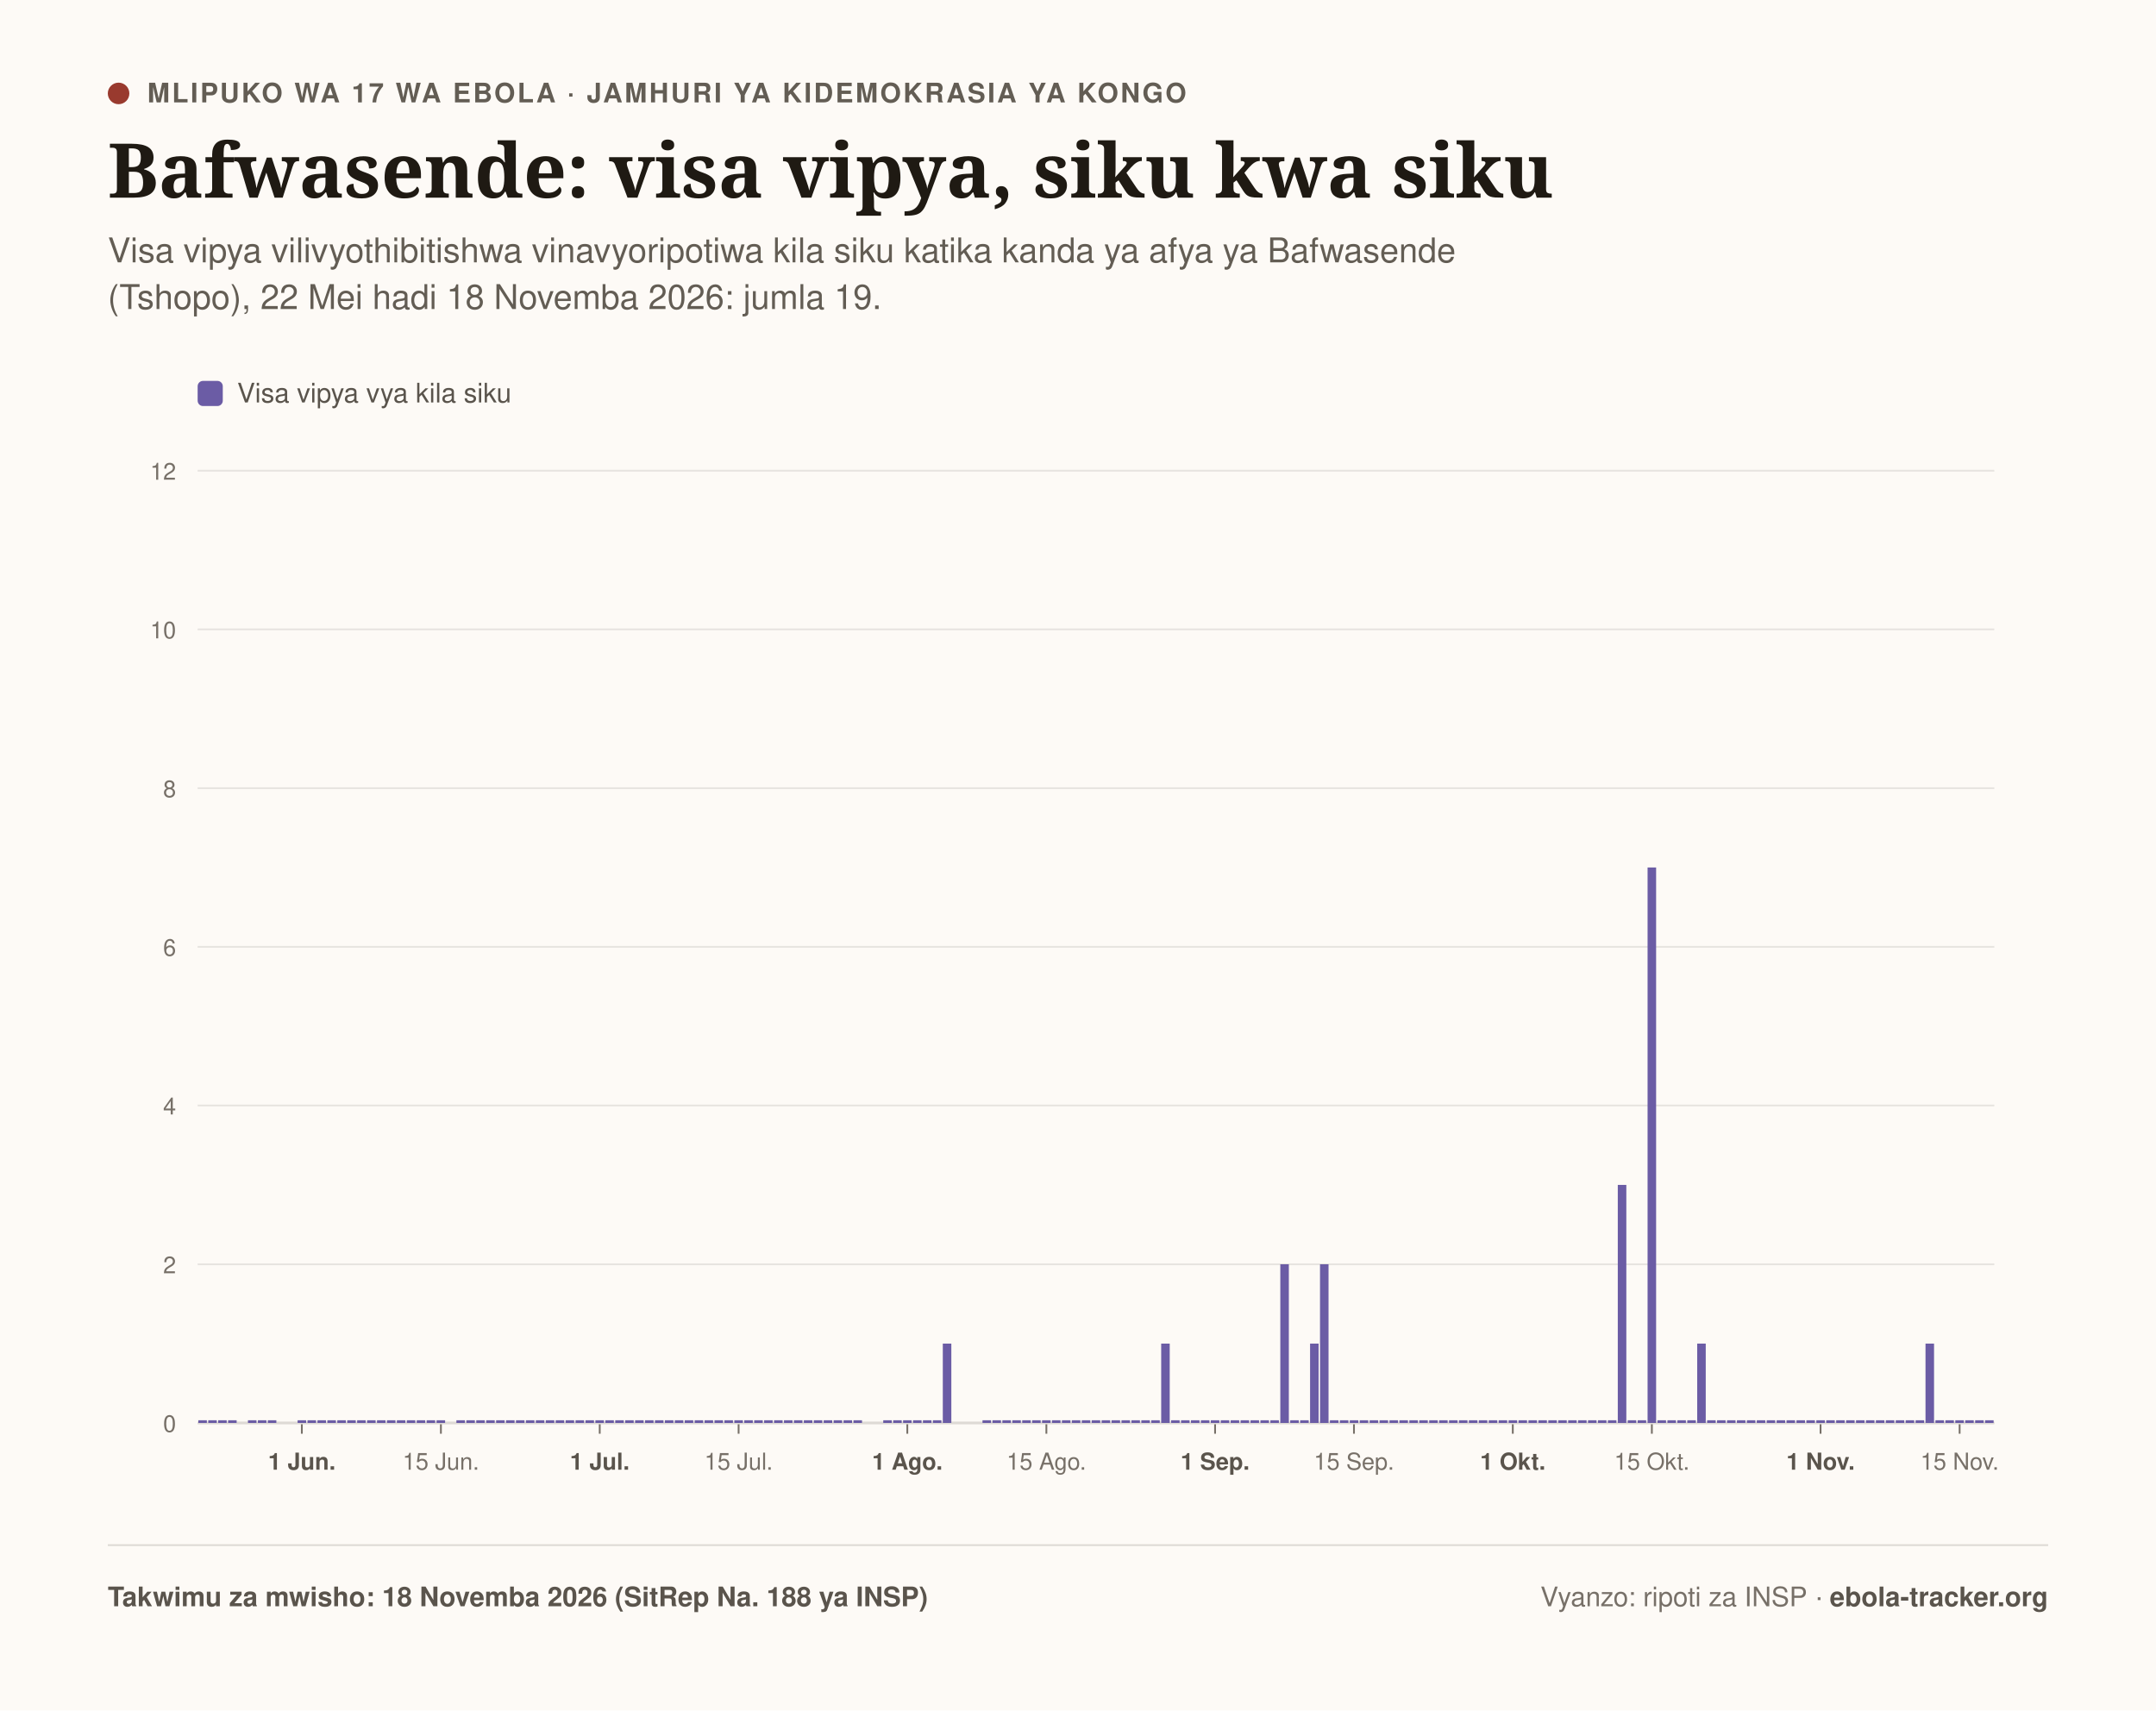
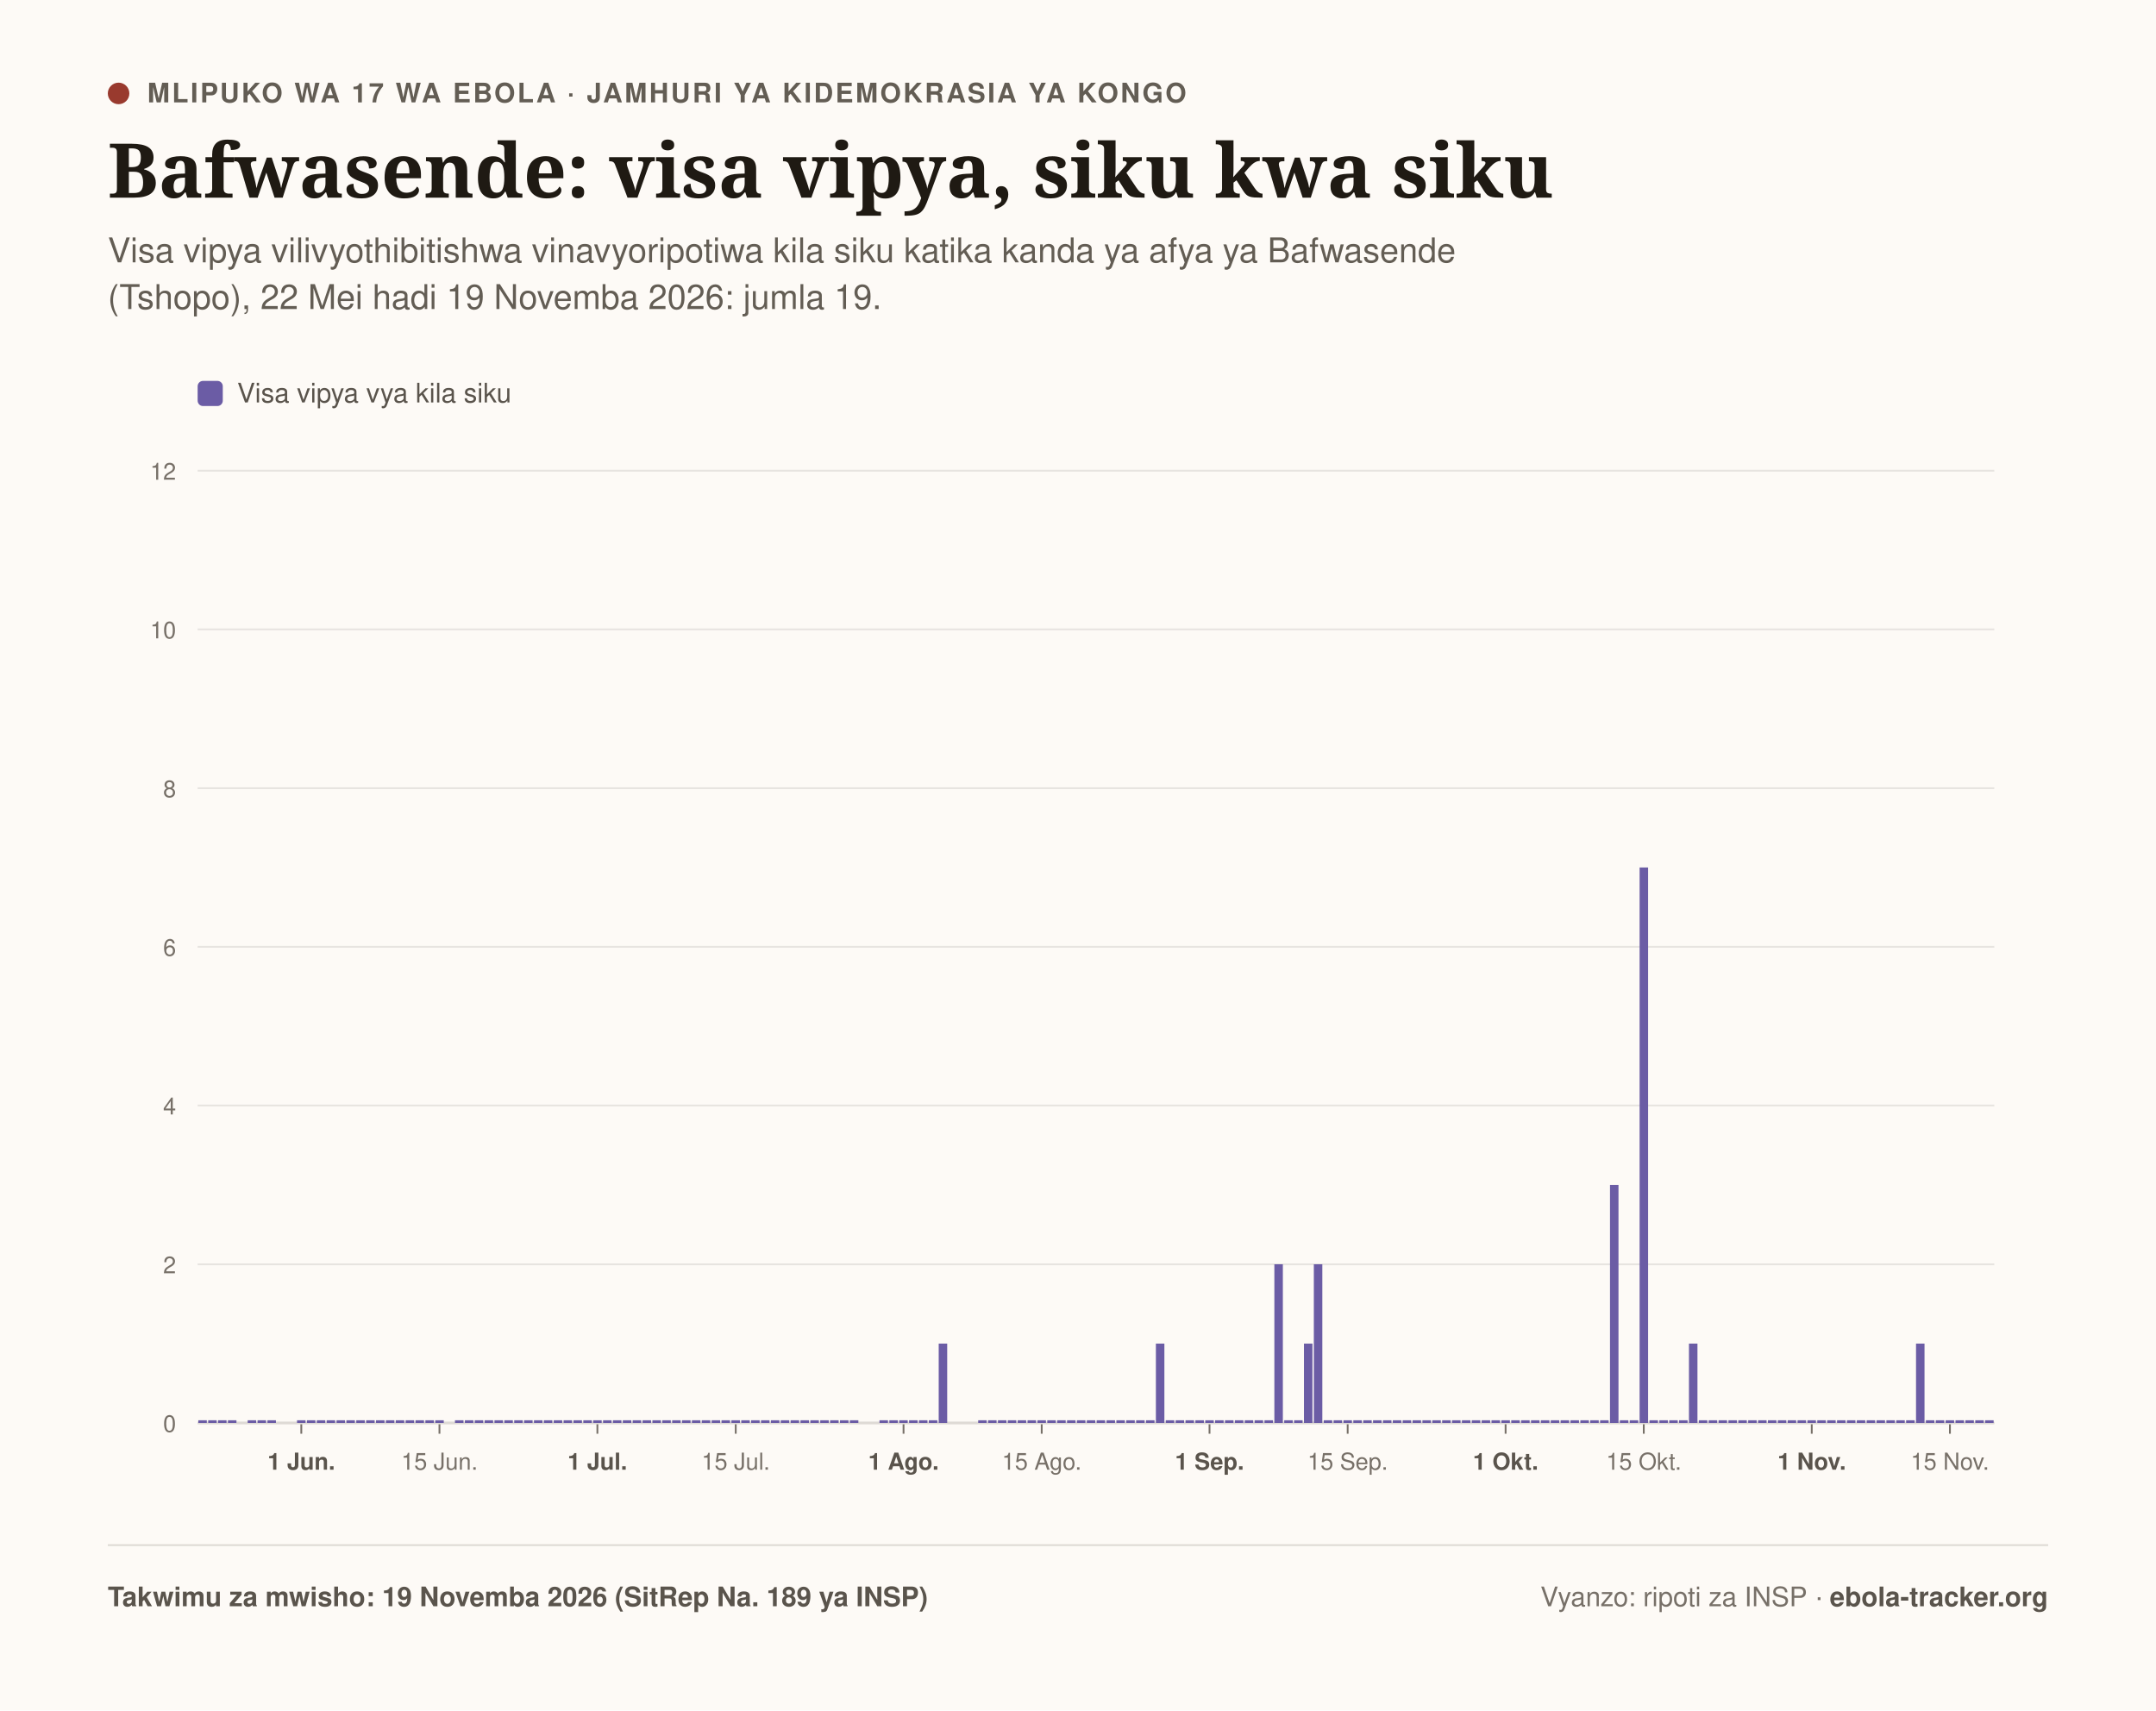
- <svg xmlns="http://www.w3.org/2000/svg" viewBox="0 0 1200 952" role="img" aria-label="Bafwasende: visa vipya, siku kwa siku. Visa vipya vilivyothibitishwa vinavyoripotiwa kila siku katika kanda ya afya ya Bafwasende (Tshopo), 22 Mei hadi 18 Novemba 2026: jumla 19.">
+ <svg xmlns="http://www.w3.org/2000/svg" viewBox="0 0 1200 952" role="img" aria-label="Bafwasende: visa vipya, siku kwa siku. Visa vipya vilivyothibitishwa vinavyoripotiwa kila siku katika kanda ya afya ya Bafwasende (Tshopo), 22 Mei hadi 19 Novemba 2026: jumla 19.">
  <rect width="1200" height="952" fill="#FDFAF6" />
  <circle cx="66" cy="52" r="6" fill="#993A2E" />
  <text x="82.0" y="57.0" font-family="'Public Sans',Helvetica,Arial,sans-serif" font-size="15" font-weight="700" fill="#635D54" text-anchor="start" letter-spacing=".08em">MLIPUKO WA 17 WA EBOLA · JAMHURI YA KIDEMOKRASIA YA KONGO</text>
  <text x="60.0" y="110.0" font-family="'Source Serif 4',Georgia,serif" font-size="42" font-weight="600" fill="#1F1A13" text-anchor="start">Bafwasende: visa vipya, siku kwa siku</text>
  <text x="60.0" y="146.0" font-family="'Public Sans',Helvetica,Arial,sans-serif" font-size="19" font-weight="400" fill="#635D54" text-anchor="start">Visa vipya vilivyothibitishwa vinavyoripotiwa kila siku katika kanda ya afya ya Bafwasende</text>
-   <text x="60.0" y="172.0" font-family="'Public Sans',Helvetica,Arial,sans-serif" font-size="19" font-weight="400" fill="#635D54" text-anchor="start">(Tshopo), 22 Mei hadi 18 Novemba 2026: jumla 19.</text>
+   <text x="60.0" y="172.0" font-family="'Public Sans',Helvetica,Arial,sans-serif" font-size="19" font-weight="400" fill="#635D54" text-anchor="start">(Tshopo), 22 Mei hadi 19 Novemba 2026: jumla 19.</text>
  <rect x="110" y="212" width="14" height="14" rx="3" fill="#6B5CA5" />
  <text x="132.0" y="224.0" font-family="'Public Sans',Helvetica,Arial,sans-serif" font-size="15" font-weight="400" fill="#5A544C" text-anchor="start">Visa vipya vya kila siku</text>
  <line x1="110" x2="1110" y1="792.0" y2="792.0" stroke="#E7E4E0" />
  <text x="98.0" y="797.0" font-family="'Public Sans',Helvetica,Arial,sans-serif" font-size="13" font-weight="400" fill="#777068" text-anchor="end">0</text>
  <line x1="110" x2="1110" y1="703.7" y2="703.7" stroke="#E7E4E0" />
  <text x="98.0" y="708.7" font-family="'Public Sans',Helvetica,Arial,sans-serif" font-size="13" font-weight="400" fill="#777068" text-anchor="end">2</text>
  <line x1="110" x2="1110" y1="615.3" y2="615.3" stroke="#E7E4E0" />
  <text x="98.0" y="620.3" font-family="'Public Sans',Helvetica,Arial,sans-serif" font-size="13" font-weight="400" fill="#777068" text-anchor="end">4</text>
  <line x1="110" x2="1110" y1="527.0" y2="527.0" stroke="#E7E4E0" />
  <text x="98.0" y="532.0" font-family="'Public Sans',Helvetica,Arial,sans-serif" font-size="13" font-weight="400" fill="#777068" text-anchor="end">6</text>
  <line x1="110" x2="1110" y1="438.7" y2="438.7" stroke="#E7E4E0" />
  <text x="98.0" y="443.7" font-family="'Public Sans',Helvetica,Arial,sans-serif" font-size="13" font-weight="400" fill="#777068" text-anchor="end">8</text>
  <line x1="110" x2="1110" y1="350.3" y2="350.3" stroke="#E7E4E0" />
  <text x="98.0" y="355.3" font-family="'Public Sans',Helvetica,Arial,sans-serif" font-size="13" font-weight="400" fill="#777068" text-anchor="end">10</text>
  <line x1="110" x2="1110" y1="262.0" y2="262.0" stroke="#E7E4E0" />
  <text x="98.0" y="267.0" font-family="'Public Sans',Helvetica,Arial,sans-serif" font-size="13" font-weight="400" fill="#777068" text-anchor="end">12</text>
-   <line x1="168.0" x2="168.0" y1="792" y2="798" stroke="#777068" />
-   <text x="168.0" y="818.0" font-family="'Public Sans',Helvetica,Arial,sans-serif" font-size="13" font-weight="600" fill="#5A544C" text-anchor="middle">1 Jun.</text>
-   <line x1="245.4" x2="245.4" y1="792" y2="798" stroke="#777068" />
-   <text x="245.4" y="818.0" font-family="'Public Sans',Helvetica,Arial,sans-serif" font-size="13" font-weight="400" fill="#777068" text-anchor="middle">15 Jun.</text>
-   <line x1="333.8" x2="333.8" y1="792" y2="798" stroke="#777068" />
-   <text x="333.8" y="818.0" font-family="'Public Sans',Helvetica,Arial,sans-serif" font-size="13" font-weight="600" fill="#5A544C" text-anchor="middle">1 Jul.</text>
-   <line x1="411.1" x2="411.1" y1="792" y2="798" stroke="#777068" />
-   <text x="411.1" y="818.0" font-family="'Public Sans',Helvetica,Arial,sans-serif" font-size="13" font-weight="400" fill="#777068" text-anchor="middle">15 Jul.</text>
-   <line x1="505.0" x2="505.0" y1="792" y2="798" stroke="#777068" />
-   <text x="505.0" y="818.0" font-family="'Public Sans',Helvetica,Arial,sans-serif" font-size="13" font-weight="600" fill="#5A544C" text-anchor="middle">1 Ago.</text>
-   <line x1="582.4" x2="582.4" y1="792" y2="798" stroke="#777068" />
-   <text x="582.4" y="818.0" font-family="'Public Sans',Helvetica,Arial,sans-serif" font-size="13" font-weight="400" fill="#777068" text-anchor="middle">15 Ago.</text>
-   <line x1="676.3" x2="676.3" y1="792" y2="798" stroke="#777068" />
-   <text x="676.3" y="818.0" font-family="'Public Sans',Helvetica,Arial,sans-serif" font-size="13" font-weight="600" fill="#5A544C" text-anchor="middle">1 Sep.</text>
-   <line x1="753.6" x2="753.6" y1="792" y2="798" stroke="#777068" />
-   <text x="753.6" y="818.0" font-family="'Public Sans',Helvetica,Arial,sans-serif" font-size="13" font-weight="400" fill="#777068" text-anchor="middle">15 Sep.</text>
-   <line x1="842.0" x2="842.0" y1="792" y2="798" stroke="#777068" />
-   <text x="842.0" y="818.0" font-family="'Public Sans',Helvetica,Arial,sans-serif" font-size="13" font-weight="600" fill="#5A544C" text-anchor="middle">1 Okt.</text>
-   <line x1="919.4" x2="919.4" y1="792" y2="798" stroke="#777068" />
-   <text x="919.4" y="818.0" font-family="'Public Sans',Helvetica,Arial,sans-serif" font-size="13" font-weight="400" fill="#777068" text-anchor="middle">15 Okt.</text>
-   <line x1="1013.3" x2="1013.3" y1="792" y2="798" stroke="#777068" />
-   <text x="1013.3" y="818.0" font-family="'Public Sans',Helvetica,Arial,sans-serif" font-size="13" font-weight="600" fill="#5A544C" text-anchor="middle">1 Nov.</text>
-   <line x1="1090.7" x2="1090.7" y1="792" y2="798" stroke="#777068" />
-   <text x="1090.7" y="818.0" font-family="'Public Sans',Helvetica,Arial,sans-serif" font-size="13" font-weight="400" fill="#777068" text-anchor="middle">15 Nov.</text>
+   <line x1="167.7" x2="167.7" y1="792" y2="798" stroke="#777068" />
+   <text x="167.7" y="818.0" font-family="'Public Sans',Helvetica,Arial,sans-serif" font-size="13" font-weight="600" fill="#5A544C" text-anchor="middle">1 Jun.</text>
+   <line x1="244.6" x2="244.6" y1="792" y2="798" stroke="#777068" />
+   <text x="244.6" y="818.0" font-family="'Public Sans',Helvetica,Arial,sans-serif" font-size="13" font-weight="400" fill="#777068" text-anchor="middle">15 Jun.</text>
+   <line x1="332.5" x2="332.5" y1="792" y2="798" stroke="#777068" />
+   <text x="332.5" y="818.0" font-family="'Public Sans',Helvetica,Arial,sans-serif" font-size="13" font-weight="600" fill="#5A544C" text-anchor="middle">1 Jul.</text>
+   <line x1="409.5" x2="409.5" y1="792" y2="798" stroke="#777068" />
+   <text x="409.5" y="818.0" font-family="'Public Sans',Helvetica,Arial,sans-serif" font-size="13" font-weight="400" fill="#777068" text-anchor="middle">15 Jul.</text>
+   <line x1="502.9" x2="502.9" y1="792" y2="798" stroke="#777068" />
+   <text x="502.9" y="818.0" font-family="'Public Sans',Helvetica,Arial,sans-serif" font-size="13" font-weight="600" fill="#5A544C" text-anchor="middle">1 Ago.</text>
+   <line x1="579.8" x2="579.8" y1="792" y2="798" stroke="#777068" />
+   <text x="579.8" y="818.0" font-family="'Public Sans',Helvetica,Arial,sans-serif" font-size="13" font-weight="400" fill="#777068" text-anchor="middle">15 Ago.</text>
+   <line x1="673.2" x2="673.2" y1="792" y2="798" stroke="#777068" />
+   <text x="673.2" y="818.0" font-family="'Public Sans',Helvetica,Arial,sans-serif" font-size="13" font-weight="600" fill="#5A544C" text-anchor="middle">1 Sep.</text>
+   <line x1="750.1" x2="750.1" y1="792" y2="798" stroke="#777068" />
+   <text x="750.1" y="818.0" font-family="'Public Sans',Helvetica,Arial,sans-serif" font-size="13" font-weight="400" fill="#777068" text-anchor="middle">15 Sep.</text>
+   <line x1="838.0" x2="838.0" y1="792" y2="798" stroke="#777068" />
+   <text x="838.0" y="818.0" font-family="'Public Sans',Helvetica,Arial,sans-serif" font-size="13" font-weight="600" fill="#5A544C" text-anchor="middle">1 Okt.</text>
+   <line x1="914.9" x2="914.9" y1="792" y2="798" stroke="#777068" />
+   <text x="914.9" y="818.0" font-family="'Public Sans',Helvetica,Arial,sans-serif" font-size="13" font-weight="400" fill="#777068" text-anchor="middle">15 Okt.</text>
+   <line x1="1008.4" x2="1008.4" y1="792" y2="798" stroke="#777068" />
+   <text x="1008.4" y="818.0" font-family="'Public Sans',Helvetica,Arial,sans-serif" font-size="13" font-weight="600" fill="#5A544C" text-anchor="middle">1 Nov.</text>
+   <line x1="1085.3" x2="1085.3" y1="792" y2="798" stroke="#777068" />
+   <text x="1085.3" y="818.0" font-family="'Public Sans',Helvetica,Arial,sans-serif" font-size="13" font-weight="400" fill="#777068" text-anchor="middle">15 Nov.</text>
  <line x1="110" x2="1110" y1="792" y2="792" stroke="#DEDAD5" stroke-width="1.5" />
-   <rect x="110.39" y="790.50" width="4.75" height="1.50" fill="#6B5CA5" />
-   <rect x="115.91" y="790.50" width="4.75" height="1.50" fill="#6B5CA5" />
-   <rect x="121.44" y="790.50" width="4.75" height="1.50" fill="#6B5CA5" />
-   <rect x="126.96" y="790.50" width="4.75" height="1.50" fill="#6B5CA5" />
-   <rect x="138.01" y="790.50" width="4.75" height="1.50" fill="#6B5CA5" />
-   <rect x="143.54" y="790.50" width="4.75" height="1.50" fill="#6B5CA5" />
-   <rect x="149.06" y="790.50" width="4.75" height="1.50" fill="#6B5CA5" />
-   <rect x="165.64" y="790.50" width="4.75" height="1.50" fill="#6B5CA5" />
-   <rect x="171.16" y="790.50" width="4.75" height="1.50" fill="#6B5CA5" />
-   <rect x="176.69" y="790.50" width="4.75" height="1.50" fill="#6B5CA5" />
-   <rect x="182.21" y="790.50" width="4.75" height="1.50" fill="#6B5CA5" />
-   <rect x="187.73" y="790.50" width="4.75" height="1.50" fill="#6B5CA5" />
-   <rect x="193.26" y="790.50" width="4.75" height="1.50" fill="#6B5CA5" />
-   <rect x="198.78" y="790.50" width="4.75" height="1.50" fill="#6B5CA5" />
-   <rect x="204.31" y="790.50" width="4.75" height="1.50" fill="#6B5CA5" />
-   <rect x="209.83" y="790.50" width="4.75" height="1.50" fill="#6B5CA5" />
-   <rect x="215.36" y="790.50" width="4.75" height="1.50" fill="#6B5CA5" />
-   <rect x="220.88" y="790.50" width="4.75" height="1.50" fill="#6B5CA5" />
-   <rect x="226.41" y="790.50" width="4.75" height="1.50" fill="#6B5CA5" />
-   <rect x="231.93" y="790.50" width="4.75" height="1.50" fill="#6B5CA5" />
-   <rect x="237.46" y="790.50" width="4.75" height="1.50" fill="#6B5CA5" />
-   <rect x="242.98" y="790.50" width="4.75" height="1.50" fill="#6B5CA5" />
-   <rect x="254.03" y="790.50" width="4.75" height="1.50" fill="#6B5CA5" />
-   <rect x="259.56" y="790.50" width="4.75" height="1.50" fill="#6B5CA5" />
-   <rect x="265.08" y="790.50" width="4.75" height="1.50" fill="#6B5CA5" />
-   <rect x="270.61" y="790.50" width="4.75" height="1.50" fill="#6B5CA5" />
-   <rect x="276.13" y="790.50" width="4.75" height="1.50" fill="#6B5CA5" />
-   <rect x="281.66" y="790.50" width="4.75" height="1.50" fill="#6B5CA5" />
-   <rect x="287.18" y="790.50" width="4.75" height="1.50" fill="#6B5CA5" />
-   <rect x="292.71" y="790.50" width="4.75" height="1.50" fill="#6B5CA5" />
-   <rect x="298.23" y="790.50" width="4.75" height="1.50" fill="#6B5CA5" />
-   <rect x="303.76" y="790.50" width="4.75" height="1.50" fill="#6B5CA5" />
-   <rect x="309.28" y="790.50" width="4.75" height="1.50" fill="#6B5CA5" />
-   <rect x="314.81" y="790.50" width="4.75" height="1.50" fill="#6B5CA5" />
-   <rect x="320.33" y="790.50" width="4.75" height="1.50" fill="#6B5CA5" />
-   <rect x="325.86" y="790.50" width="4.75" height="1.50" fill="#6B5CA5" />
-   <rect x="331.38" y="790.50" width="4.75" height="1.50" fill="#6B5CA5" />
-   <rect x="336.91" y="790.50" width="4.75" height="1.50" fill="#6B5CA5" />
-   <rect x="342.43" y="790.50" width="4.75" height="1.50" fill="#6B5CA5" />
-   <rect x="347.96" y="790.50" width="4.75" height="1.50" fill="#6B5CA5" />
-   <rect x="353.48" y="790.50" width="4.75" height="1.50" fill="#6B5CA5" />
-   <rect x="359.01" y="790.50" width="4.75" height="1.50" fill="#6B5CA5" />
-   <rect x="364.53" y="790.50" width="4.75" height="1.50" fill="#6B5CA5" />
-   <rect x="370.06" y="790.50" width="4.75" height="1.50" fill="#6B5CA5" />
-   <rect x="375.58" y="790.50" width="4.75" height="1.50" fill="#6B5CA5" />
-   <rect x="381.10" y="790.50" width="4.75" height="1.50" fill="#6B5CA5" />
-   <rect x="386.63" y="790.50" width="4.75" height="1.50" fill="#6B5CA5" />
-   <rect x="392.15" y="790.50" width="4.75" height="1.50" fill="#6B5CA5" />
-   <rect x="397.68" y="790.50" width="4.75" height="1.50" fill="#6B5CA5" />
-   <rect x="403.20" y="790.50" width="4.75" height="1.50" fill="#6B5CA5" />
-   <rect x="408.73" y="790.50" width="4.75" height="1.50" fill="#6B5CA5" />
-   <rect x="414.25" y="790.50" width="4.75" height="1.50" fill="#6B5CA5" />
-   <rect x="419.78" y="790.50" width="4.75" height="1.50" fill="#6B5CA5" />
-   <rect x="425.30" y="790.50" width="4.75" height="1.50" fill="#6B5CA5" />
-   <rect x="430.83" y="790.50" width="4.75" height="1.50" fill="#6B5CA5" />
-   <rect x="436.35" y="790.50" width="4.75" height="1.50" fill="#6B5CA5" />
-   <rect x="441.88" y="790.50" width="4.75" height="1.50" fill="#6B5CA5" />
-   <rect x="447.40" y="790.50" width="4.75" height="1.50" fill="#6B5CA5" />
-   <rect x="452.93" y="790.50" width="4.75" height="1.50" fill="#6B5CA5" />
-   <rect x="458.45" y="790.50" width="4.75" height="1.50" fill="#6B5CA5" />
-   <rect x="463.98" y="790.50" width="4.75" height="1.50" fill="#6B5CA5" />
-   <rect x="469.50" y="790.50" width="4.75" height="1.50" fill="#6B5CA5" />
-   <rect x="475.03" y="790.50" width="4.75" height="1.50" fill="#6B5CA5" />
-   <rect x="491.60" y="790.50" width="4.75" height="1.50" fill="#6B5CA5" />
-   <rect x="497.13" y="790.50" width="4.75" height="1.50" fill="#6B5CA5" />
-   <rect x="502.65" y="790.50" width="4.75" height="1.50" fill="#6B5CA5" />
-   <rect x="508.18" y="790.50" width="4.75" height="1.50" fill="#6B5CA5" />
-   <rect x="513.70" y="790.50" width="4.75" height="1.50" fill="#6B5CA5" />
-   <rect x="519.23" y="790.50" width="4.75" height="1.50" fill="#6B5CA5" />
-   <rect x="524.75" y="747.83" width="4.75" height="44.17" fill="#6B5CA5" />
-   <rect x="546.85" y="790.50" width="4.75" height="1.50" fill="#6B5CA5" />
-   <rect x="552.38" y="790.50" width="4.75" height="1.50" fill="#6B5CA5" />
-   <rect x="557.90" y="790.50" width="4.75" height="1.50" fill="#6B5CA5" />
-   <rect x="563.43" y="790.50" width="4.75" height="1.50" fill="#6B5CA5" />
-   <rect x="568.95" y="790.50" width="4.75" height="1.50" fill="#6B5CA5" />
-   <rect x="574.48" y="790.50" width="4.75" height="1.50" fill="#6B5CA5" />
-   <rect x="580.00" y="790.50" width="4.75" height="1.50" fill="#6B5CA5" />
-   <rect x="585.52" y="790.50" width="4.75" height="1.50" fill="#6B5CA5" />
-   <rect x="591.05" y="790.50" width="4.75" height="1.50" fill="#6B5CA5" />
-   <rect x="596.57" y="790.50" width="4.75" height="1.50" fill="#6B5CA5" />
-   <rect x="602.10" y="790.50" width="4.75" height="1.50" fill="#6B5CA5" />
-   <rect x="607.62" y="790.50" width="4.75" height="1.50" fill="#6B5CA5" />
-   <rect x="613.15" y="790.50" width="4.75" height="1.50" fill="#6B5CA5" />
-   <rect x="618.67" y="790.50" width="4.75" height="1.50" fill="#6B5CA5" />
-   <rect x="624.20" y="790.50" width="4.75" height="1.50" fill="#6B5CA5" />
-   <rect x="629.72" y="790.50" width="4.75" height="1.50" fill="#6B5CA5" />
-   <rect x="635.25" y="790.50" width="4.75" height="1.50" fill="#6B5CA5" />
-   <rect x="640.77" y="790.50" width="4.75" height="1.50" fill="#6B5CA5" />
-   <rect x="646.30" y="747.83" width="4.75" height="44.17" fill="#6B5CA5" />
-   <rect x="651.82" y="790.50" width="4.75" height="1.50" fill="#6B5CA5" />
-   <rect x="657.35" y="790.50" width="4.75" height="1.50" fill="#6B5CA5" />
-   <rect x="662.87" y="790.50" width="4.75" height="1.50" fill="#6B5CA5" />
-   <rect x="668.40" y="790.50" width="4.75" height="1.50" fill="#6B5CA5" />
-   <rect x="673.92" y="790.50" width="4.75" height="1.50" fill="#6B5CA5" />
-   <rect x="679.45" y="790.50" width="4.75" height="1.50" fill="#6B5CA5" />
-   <rect x="684.97" y="790.50" width="4.75" height="1.50" fill="#6B5CA5" />
-   <rect x="690.50" y="790.50" width="4.75" height="1.50" fill="#6B5CA5" />
-   <rect x="696.02" y="790.50" width="4.75" height="1.50" fill="#6B5CA5" />
-   <rect x="701.55" y="790.50" width="4.75" height="1.50" fill="#6B5CA5" />
-   <rect x="707.07" y="790.50" width="4.75" height="1.50" fill="#6B5CA5" />
-   <rect x="712.60" y="703.67" width="4.75" height="88.33" fill="#6B5CA5" />
-   <rect x="718.12" y="790.50" width="4.75" height="1.50" fill="#6B5CA5" />
-   <rect x="723.65" y="790.50" width="4.75" height="1.50" fill="#6B5CA5" />
-   <rect x="729.17" y="747.83" width="4.75" height="44.17" fill="#6B5CA5" />
-   <rect x="734.70" y="703.67" width="4.75" height="88.33" fill="#6B5CA5" />
-   <rect x="740.22" y="790.50" width="4.75" height="1.50" fill="#6B5CA5" />
-   <rect x="745.75" y="790.50" width="4.75" height="1.50" fill="#6B5CA5" />
-   <rect x="751.27" y="790.50" width="4.75" height="1.50" fill="#6B5CA5" />
-   <rect x="756.80" y="790.50" width="4.75" height="1.50" fill="#6B5CA5" />
-   <rect x="762.32" y="790.50" width="4.75" height="1.50" fill="#6B5CA5" />
-   <rect x="767.85" y="790.50" width="4.75" height="1.50" fill="#6B5CA5" />
-   <rect x="773.37" y="790.50" width="4.75" height="1.50" fill="#6B5CA5" />
-   <rect x="778.90" y="790.50" width="4.75" height="1.50" fill="#6B5CA5" />
-   <rect x="784.42" y="790.50" width="4.75" height="1.50" fill="#6B5CA5" />
-   <rect x="789.94" y="790.50" width="4.75" height="1.50" fill="#6B5CA5" />
-   <rect x="795.47" y="790.50" width="4.75" height="1.50" fill="#6B5CA5" />
-   <rect x="800.99" y="790.50" width="4.75" height="1.50" fill="#6B5CA5" />
-   <rect x="806.52" y="790.50" width="4.75" height="1.50" fill="#6B5CA5" />
-   <rect x="812.04" y="790.50" width="4.75" height="1.50" fill="#6B5CA5" />
-   <rect x="817.57" y="790.50" width="4.75" height="1.50" fill="#6B5CA5" />
-   <rect x="823.09" y="790.50" width="4.75" height="1.50" fill="#6B5CA5" />
-   <rect x="828.62" y="790.50" width="4.75" height="1.50" fill="#6B5CA5" />
-   <rect x="834.14" y="790.50" width="4.75" height="1.50" fill="#6B5CA5" />
-   <rect x="839.67" y="790.50" width="4.75" height="1.50" fill="#6B5CA5" />
-   <rect x="845.19" y="790.50" width="4.75" height="1.50" fill="#6B5CA5" />
-   <rect x="850.72" y="790.50" width="4.75" height="1.50" fill="#6B5CA5" />
-   <rect x="856.24" y="790.50" width="4.75" height="1.50" fill="#6B5CA5" />
-   <rect x="861.77" y="790.50" width="4.75" height="1.50" fill="#6B5CA5" />
-   <rect x="867.29" y="790.50" width="4.75" height="1.50" fill="#6B5CA5" />
-   <rect x="872.82" y="790.50" width="4.75" height="1.50" fill="#6B5CA5" />
-   <rect x="878.34" y="790.50" width="4.75" height="1.50" fill="#6B5CA5" />
-   <rect x="883.87" y="790.50" width="4.75" height="1.50" fill="#6B5CA5" />
-   <rect x="889.39" y="790.50" width="4.75" height="1.50" fill="#6B5CA5" />
-   <rect x="894.92" y="790.50" width="4.75" height="1.50" fill="#6B5CA5" />
-   <rect x="900.44" y="659.50" width="4.75" height="132.50" fill="#6B5CA5" />
-   <rect x="905.97" y="790.50" width="4.75" height="1.50" fill="#6B5CA5" />
-   <rect x="911.49" y="790.50" width="4.75" height="1.50" fill="#6B5CA5" />
-   <rect x="917.02" y="482.83" width="4.75" height="309.17" fill="#6B5CA5" />
-   <rect x="922.54" y="790.50" width="4.75" height="1.50" fill="#6B5CA5" />
-   <rect x="928.07" y="790.50" width="4.75" height="1.50" fill="#6B5CA5" />
-   <rect x="933.59" y="790.50" width="4.75" height="1.50" fill="#6B5CA5" />
-   <rect x="939.12" y="790.50" width="4.75" height="1.50" fill="#6B5CA5" />
-   <rect x="944.64" y="747.83" width="4.75" height="44.17" fill="#6B5CA5" />
-   <rect x="950.17" y="790.50" width="4.75" height="1.50" fill="#6B5CA5" />
-   <rect x="955.69" y="790.50" width="4.75" height="1.50" fill="#6B5CA5" />
-   <rect x="961.22" y="790.50" width="4.75" height="1.50" fill="#6B5CA5" />
-   <rect x="966.74" y="790.50" width="4.75" height="1.50" fill="#6B5CA5" />
-   <rect x="972.27" y="790.50" width="4.75" height="1.50" fill="#6B5CA5" />
-   <rect x="977.79" y="790.50" width="4.75" height="1.50" fill="#6B5CA5" />
-   <rect x="983.31" y="790.50" width="4.75" height="1.50" fill="#6B5CA5" />
-   <rect x="988.84" y="790.50" width="4.75" height="1.50" fill="#6B5CA5" />
-   <rect x="994.36" y="790.50" width="4.75" height="1.50" fill="#6B5CA5" />
-   <rect x="999.89" y="790.50" width="4.75" height="1.50" fill="#6B5CA5" />
-   <rect x="1005.41" y="790.50" width="4.75" height="1.50" fill="#6B5CA5" />
-   <rect x="1010.94" y="790.50" width="4.75" height="1.50" fill="#6B5CA5" />
-   <rect x="1016.46" y="790.50" width="4.75" height="1.50" fill="#6B5CA5" />
-   <rect x="1021.99" y="790.50" width="4.75" height="1.50" fill="#6B5CA5" />
-   <rect x="1027.51" y="790.50" width="4.75" height="1.50" fill="#6B5CA5" />
-   <rect x="1033.04" y="790.50" width="4.75" height="1.50" fill="#6B5CA5" />
-   <rect x="1038.56" y="790.50" width="4.75" height="1.50" fill="#6B5CA5" />
-   <rect x="1044.09" y="790.50" width="4.75" height="1.50" fill="#6B5CA5" />
-   <rect x="1049.61" y="790.50" width="4.75" height="1.50" fill="#6B5CA5" />
-   <rect x="1055.14" y="790.50" width="4.75" height="1.50" fill="#6B5CA5" />
-   <rect x="1060.66" y="790.50" width="4.75" height="1.50" fill="#6B5CA5" />
-   <rect x="1066.19" y="790.50" width="4.75" height="1.50" fill="#6B5CA5" />
-   <rect x="1071.71" y="747.83" width="4.75" height="44.17" fill="#6B5CA5" />
-   <rect x="1077.24" y="790.50" width="4.75" height="1.50" fill="#6B5CA5" />
-   <rect x="1082.76" y="790.50" width="4.75" height="1.50" fill="#6B5CA5" />
-   <rect x="1088.29" y="790.50" width="4.75" height="1.50" fill="#6B5CA5" />
-   <rect x="1093.81" y="790.50" width="4.75" height="1.50" fill="#6B5CA5" />
-   <rect x="1099.34" y="790.50" width="4.75" height="1.50" fill="#6B5CA5" />
-   <rect x="1104.86" y="790.50" width="4.75" height="1.50" fill="#6B5CA5" />
+   <rect x="110.38" y="790.50" width="4.73" height="1.50" fill="#6B5CA5" />
+   <rect x="115.88" y="790.50" width="4.73" height="1.50" fill="#6B5CA5" />
+   <rect x="121.37" y="790.50" width="4.73" height="1.50" fill="#6B5CA5" />
+   <rect x="126.87" y="790.50" width="4.73" height="1.50" fill="#6B5CA5" />
+   <rect x="137.86" y="790.50" width="4.73" height="1.50" fill="#6B5CA5" />
+   <rect x="143.35" y="790.50" width="4.73" height="1.50" fill="#6B5CA5" />
+   <rect x="148.85" y="790.50" width="4.73" height="1.50" fill="#6B5CA5" />
+   <rect x="165.33" y="790.50" width="4.73" height="1.50" fill="#6B5CA5" />
+   <rect x="170.82" y="790.50" width="4.73" height="1.50" fill="#6B5CA5" />
+   <rect x="176.32" y="790.50" width="4.73" height="1.50" fill="#6B5CA5" />
+   <rect x="181.81" y="790.50" width="4.73" height="1.50" fill="#6B5CA5" />
+   <rect x="187.31" y="790.50" width="4.73" height="1.50" fill="#6B5CA5" />
+   <rect x="192.80" y="790.50" width="4.73" height="1.50" fill="#6B5CA5" />
+   <rect x="198.30" y="790.50" width="4.73" height="1.50" fill="#6B5CA5" />
+   <rect x="203.79" y="790.50" width="4.73" height="1.50" fill="#6B5CA5" />
+   <rect x="209.29" y="790.50" width="4.73" height="1.50" fill="#6B5CA5" />
+   <rect x="214.78" y="790.50" width="4.73" height="1.50" fill="#6B5CA5" />
+   <rect x="220.27" y="790.50" width="4.73" height="1.50" fill="#6B5CA5" />
+   <rect x="225.77" y="790.50" width="4.73" height="1.50" fill="#6B5CA5" />
+   <rect x="231.26" y="790.50" width="4.73" height="1.50" fill="#6B5CA5" />
+   <rect x="236.76" y="790.50" width="4.73" height="1.50" fill="#6B5CA5" />
+   <rect x="242.25" y="790.50" width="4.73" height="1.50" fill="#6B5CA5" />
+   <rect x="253.24" y="790.50" width="4.73" height="1.50" fill="#6B5CA5" />
+   <rect x="258.74" y="790.50" width="4.73" height="1.50" fill="#6B5CA5" />
+   <rect x="264.23" y="790.50" width="4.73" height="1.50" fill="#6B5CA5" />
+   <rect x="269.73" y="790.50" width="4.73" height="1.50" fill="#6B5CA5" />
+   <rect x="275.22" y="790.50" width="4.73" height="1.50" fill="#6B5CA5" />
+   <rect x="280.71" y="790.50" width="4.73" height="1.50" fill="#6B5CA5" />
+   <rect x="286.21" y="790.50" width="4.73" height="1.50" fill="#6B5CA5" />
+   <rect x="291.70" y="790.50" width="4.73" height="1.50" fill="#6B5CA5" />
+   <rect x="297.20" y="790.50" width="4.73" height="1.50" fill="#6B5CA5" />
+   <rect x="302.69" y="790.50" width="4.73" height="1.50" fill="#6B5CA5" />
+   <rect x="308.19" y="790.50" width="4.73" height="1.50" fill="#6B5CA5" />
+   <rect x="313.68" y="790.50" width="4.73" height="1.50" fill="#6B5CA5" />
+   <rect x="319.18" y="790.50" width="4.73" height="1.50" fill="#6B5CA5" />
+   <rect x="324.67" y="790.50" width="4.73" height="1.50" fill="#6B5CA5" />
+   <rect x="330.16" y="790.50" width="4.73" height="1.50" fill="#6B5CA5" />
+   <rect x="335.66" y="790.50" width="4.73" height="1.50" fill="#6B5CA5" />
+   <rect x="341.15" y="790.50" width="4.73" height="1.50" fill="#6B5CA5" />
+   <rect x="346.65" y="790.50" width="4.73" height="1.50" fill="#6B5CA5" />
+   <rect x="352.14" y="790.50" width="4.73" height="1.50" fill="#6B5CA5" />
+   <rect x="357.64" y="790.50" width="4.73" height="1.50" fill="#6B5CA5" />
+   <rect x="363.13" y="790.50" width="4.73" height="1.50" fill="#6B5CA5" />
+   <rect x="368.63" y="790.50" width="4.73" height="1.50" fill="#6B5CA5" />
+   <rect x="374.12" y="790.50" width="4.73" height="1.50" fill="#6B5CA5" />
+   <rect x="379.62" y="790.50" width="4.73" height="1.50" fill="#6B5CA5" />
+   <rect x="385.11" y="790.50" width="4.73" height="1.50" fill="#6B5CA5" />
+   <rect x="390.60" y="790.50" width="4.73" height="1.50" fill="#6B5CA5" />
+   <rect x="396.10" y="790.50" width="4.73" height="1.50" fill="#6B5CA5" />
+   <rect x="401.59" y="790.50" width="4.73" height="1.50" fill="#6B5CA5" />
+   <rect x="407.09" y="790.50" width="4.73" height="1.50" fill="#6B5CA5" />
+   <rect x="412.58" y="790.50" width="4.73" height="1.50" fill="#6B5CA5" />
+   <rect x="418.08" y="790.50" width="4.73" height="1.50" fill="#6B5CA5" />
+   <rect x="423.57" y="790.50" width="4.73" height="1.50" fill="#6B5CA5" />
+   <rect x="429.07" y="790.50" width="4.73" height="1.50" fill="#6B5CA5" />
+   <rect x="434.56" y="790.50" width="4.73" height="1.50" fill="#6B5CA5" />
+   <rect x="440.05" y="790.50" width="4.73" height="1.50" fill="#6B5CA5" />
+   <rect x="445.55" y="790.50" width="4.73" height="1.50" fill="#6B5CA5" />
+   <rect x="451.04" y="790.50" width="4.73" height="1.50" fill="#6B5CA5" />
+   <rect x="456.54" y="790.50" width="4.73" height="1.50" fill="#6B5CA5" />
+   <rect x="462.03" y="790.50" width="4.73" height="1.50" fill="#6B5CA5" />
+   <rect x="467.53" y="790.50" width="4.73" height="1.50" fill="#6B5CA5" />
+   <rect x="473.02" y="790.50" width="4.73" height="1.50" fill="#6B5CA5" />
+   <rect x="489.51" y="790.50" width="4.73" height="1.50" fill="#6B5CA5" />
+   <rect x="495.00" y="790.50" width="4.73" height="1.50" fill="#6B5CA5" />
+   <rect x="500.49" y="790.50" width="4.73" height="1.50" fill="#6B5CA5" />
+   <rect x="505.99" y="790.50" width="4.73" height="1.50" fill="#6B5CA5" />
+   <rect x="511.48" y="790.50" width="4.73" height="1.50" fill="#6B5CA5" />
+   <rect x="516.98" y="790.50" width="4.73" height="1.50" fill="#6B5CA5" />
+   <rect x="522.47" y="747.83" width="4.73" height="44.17" fill="#6B5CA5" />
+   <rect x="544.45" y="790.50" width="4.73" height="1.50" fill="#6B5CA5" />
+   <rect x="549.95" y="790.50" width="4.73" height="1.50" fill="#6B5CA5" />
+   <rect x="555.44" y="790.50" width="4.73" height="1.50" fill="#6B5CA5" />
+   <rect x="560.93" y="790.50" width="4.73" height="1.50" fill="#6B5CA5" />
+   <rect x="566.43" y="790.50" width="4.73" height="1.50" fill="#6B5CA5" />
+   <rect x="571.92" y="790.50" width="4.73" height="1.50" fill="#6B5CA5" />
+   <rect x="577.42" y="790.50" width="4.73" height="1.50" fill="#6B5CA5" />
+   <rect x="582.91" y="790.50" width="4.73" height="1.50" fill="#6B5CA5" />
+   <rect x="588.41" y="790.50" width="4.73" height="1.50" fill="#6B5CA5" />
+   <rect x="593.90" y="790.50" width="4.73" height="1.50" fill="#6B5CA5" />
+   <rect x="599.40" y="790.50" width="4.73" height="1.50" fill="#6B5CA5" />
+   <rect x="604.89" y="790.50" width="4.73" height="1.50" fill="#6B5CA5" />
+   <rect x="610.38" y="790.50" width="4.73" height="1.50" fill="#6B5CA5" />
+   <rect x="615.88" y="790.50" width="4.73" height="1.50" fill="#6B5CA5" />
+   <rect x="621.37" y="790.50" width="4.73" height="1.50" fill="#6B5CA5" />
+   <rect x="626.87" y="790.50" width="4.73" height="1.50" fill="#6B5CA5" />
+   <rect x="632.36" y="790.50" width="4.73" height="1.50" fill="#6B5CA5" />
+   <rect x="637.86" y="790.50" width="4.73" height="1.50" fill="#6B5CA5" />
+   <rect x="643.35" y="747.83" width="4.73" height="44.17" fill="#6B5CA5" />
+   <rect x="648.85" y="790.50" width="4.73" height="1.50" fill="#6B5CA5" />
+   <rect x="654.34" y="790.50" width="4.73" height="1.50" fill="#6B5CA5" />
+   <rect x="659.84" y="790.50" width="4.73" height="1.50" fill="#6B5CA5" />
+   <rect x="665.33" y="790.50" width="4.73" height="1.50" fill="#6B5CA5" />
+   <rect x="670.82" y="790.50" width="4.73" height="1.50" fill="#6B5CA5" />
+   <rect x="676.32" y="790.50" width="4.73" height="1.50" fill="#6B5CA5" />
+   <rect x="681.81" y="790.50" width="4.73" height="1.50" fill="#6B5CA5" />
+   <rect x="687.31" y="790.50" width="4.73" height="1.50" fill="#6B5CA5" />
+   <rect x="692.80" y="790.50" width="4.73" height="1.50" fill="#6B5CA5" />
+   <rect x="698.30" y="790.50" width="4.73" height="1.50" fill="#6B5CA5" />
+   <rect x="703.79" y="790.50" width="4.73" height="1.50" fill="#6B5CA5" />
+   <rect x="709.29" y="703.67" width="4.73" height="88.33" fill="#6B5CA5" />
+   <rect x="714.78" y="790.50" width="4.73" height="1.50" fill="#6B5CA5" />
+   <rect x="720.27" y="790.50" width="4.73" height="1.50" fill="#6B5CA5" />
+   <rect x="725.77" y="747.83" width="4.73" height="44.17" fill="#6B5CA5" />
+   <rect x="731.26" y="703.67" width="4.73" height="88.33" fill="#6B5CA5" />
+   <rect x="736.76" y="790.50" width="4.73" height="1.50" fill="#6B5CA5" />
+   <rect x="742.25" y="790.50" width="4.73" height="1.50" fill="#6B5CA5" />
+   <rect x="747.75" y="790.50" width="4.73" height="1.50" fill="#6B5CA5" />
+   <rect x="753.24" y="790.50" width="4.73" height="1.50" fill="#6B5CA5" />
+   <rect x="758.74" y="790.50" width="4.73" height="1.50" fill="#6B5CA5" />
+   <rect x="764.23" y="790.50" width="4.73" height="1.50" fill="#6B5CA5" />
+   <rect x="769.73" y="790.50" width="4.73" height="1.50" fill="#6B5CA5" />
+   <rect x="775.22" y="790.50" width="4.73" height="1.50" fill="#6B5CA5" />
+   <rect x="780.71" y="790.50" width="4.73" height="1.50" fill="#6B5CA5" />
+   <rect x="786.21" y="790.50" width="4.73" height="1.50" fill="#6B5CA5" />
+   <rect x="791.70" y="790.50" width="4.73" height="1.50" fill="#6B5CA5" />
+   <rect x="797.20" y="790.50" width="4.73" height="1.50" fill="#6B5CA5" />
+   <rect x="802.69" y="790.50" width="4.73" height="1.50" fill="#6B5CA5" />
+   <rect x="808.19" y="790.50" width="4.73" height="1.50" fill="#6B5CA5" />
+   <rect x="813.68" y="790.50" width="4.73" height="1.50" fill="#6B5CA5" />
+   <rect x="819.18" y="790.50" width="4.73" height="1.50" fill="#6B5CA5" />
+   <rect x="824.67" y="790.50" width="4.73" height="1.50" fill="#6B5CA5" />
+   <rect x="830.16" y="790.50" width="4.73" height="1.50" fill="#6B5CA5" />
+   <rect x="835.66" y="790.50" width="4.73" height="1.50" fill="#6B5CA5" />
+   <rect x="841.15" y="790.50" width="4.73" height="1.50" fill="#6B5CA5" />
+   <rect x="846.65" y="790.50" width="4.73" height="1.50" fill="#6B5CA5" />
+   <rect x="852.14" y="790.50" width="4.73" height="1.50" fill="#6B5CA5" />
+   <rect x="857.64" y="790.50" width="4.73" height="1.50" fill="#6B5CA5" />
+   <rect x="863.13" y="790.50" width="4.73" height="1.50" fill="#6B5CA5" />
+   <rect x="868.63" y="790.50" width="4.73" height="1.50" fill="#6B5CA5" />
+   <rect x="874.12" y="790.50" width="4.73" height="1.50" fill="#6B5CA5" />
+   <rect x="879.62" y="790.50" width="4.73" height="1.50" fill="#6B5CA5" />
+   <rect x="885.11" y="790.50" width="4.73" height="1.50" fill="#6B5CA5" />
+   <rect x="890.60" y="790.50" width="4.73" height="1.50" fill="#6B5CA5" />
+   <rect x="896.10" y="659.50" width="4.73" height="132.50" fill="#6B5CA5" />
+   <rect x="901.59" y="790.50" width="4.73" height="1.50" fill="#6B5CA5" />
+   <rect x="907.09" y="790.50" width="4.73" height="1.50" fill="#6B5CA5" />
+   <rect x="912.58" y="482.83" width="4.73" height="309.17" fill="#6B5CA5" />
+   <rect x="918.08" y="790.50" width="4.73" height="1.50" fill="#6B5CA5" />
+   <rect x="923.57" y="790.50" width="4.73" height="1.50" fill="#6B5CA5" />
+   <rect x="929.07" y="790.50" width="4.73" height="1.50" fill="#6B5CA5" />
+   <rect x="934.56" y="790.50" width="4.73" height="1.50" fill="#6B5CA5" />
+   <rect x="940.05" y="747.83" width="4.73" height="44.17" fill="#6B5CA5" />
+   <rect x="945.55" y="790.50" width="4.73" height="1.50" fill="#6B5CA5" />
+   <rect x="951.04" y="790.50" width="4.73" height="1.50" fill="#6B5CA5" />
+   <rect x="956.54" y="790.50" width="4.73" height="1.50" fill="#6B5CA5" />
+   <rect x="962.03" y="790.50" width="4.73" height="1.50" fill="#6B5CA5" />
+   <rect x="967.53" y="790.50" width="4.73" height="1.50" fill="#6B5CA5" />
+   <rect x="973.02" y="790.50" width="4.73" height="1.50" fill="#6B5CA5" />
+   <rect x="978.52" y="790.50" width="4.73" height="1.50" fill="#6B5CA5" />
+   <rect x="984.01" y="790.50" width="4.73" height="1.50" fill="#6B5CA5" />
+   <rect x="989.51" y="790.50" width="4.73" height="1.50" fill="#6B5CA5" />
+   <rect x="995.00" y="790.50" width="4.73" height="1.50" fill="#6B5CA5" />
+   <rect x="1000.49" y="790.50" width="4.73" height="1.50" fill="#6B5CA5" />
+   <rect x="1005.99" y="790.50" width="4.73" height="1.50" fill="#6B5CA5" />
+   <rect x="1011.48" y="790.50" width="4.73" height="1.50" fill="#6B5CA5" />
+   <rect x="1016.98" y="790.50" width="4.73" height="1.50" fill="#6B5CA5" />
+   <rect x="1022.47" y="790.50" width="4.73" height="1.50" fill="#6B5CA5" />
+   <rect x="1027.97" y="790.50" width="4.73" height="1.50" fill="#6B5CA5" />
+   <rect x="1033.46" y="790.50" width="4.73" height="1.50" fill="#6B5CA5" />
+   <rect x="1038.96" y="790.50" width="4.73" height="1.50" fill="#6B5CA5" />
+   <rect x="1044.45" y="790.50" width="4.73" height="1.50" fill="#6B5CA5" />
+   <rect x="1049.95" y="790.50" width="4.73" height="1.50" fill="#6B5CA5" />
+   <rect x="1055.44" y="790.50" width="4.73" height="1.50" fill="#6B5CA5" />
+   <rect x="1060.93" y="790.50" width="4.73" height="1.50" fill="#6B5CA5" />
+   <rect x="1066.43" y="747.83" width="4.73" height="44.17" fill="#6B5CA5" />
+   <rect x="1071.92" y="790.50" width="4.73" height="1.50" fill="#6B5CA5" />
+   <rect x="1077.42" y="790.50" width="4.73" height="1.50" fill="#6B5CA5" />
+   <rect x="1082.91" y="790.50" width="4.73" height="1.50" fill="#6B5CA5" />
+   <rect x="1088.41" y="790.50" width="4.73" height="1.50" fill="#6B5CA5" />
+   <rect x="1093.90" y="790.50" width="4.73" height="1.50" fill="#6B5CA5" />
+   <rect x="1099.40" y="790.50" width="4.73" height="1.50" fill="#6B5CA5" />
+   <rect x="1104.89" y="790.50" width="4.73" height="1.50" fill="#6B5CA5" />
  <line x1="60" x2="1140" y1="860" y2="860" stroke="#DEDAD5" />
-   <text x="60.0" y="894.0" font-family="'Public Sans',Helvetica,Arial,sans-serif" font-size="15" font-weight="600" fill="#5A544C" text-anchor="start">Takwimu za mwisho: 18 Novemba 2026 (SitRep Na. 188 ya INSP)</text>
+   <text x="60.0" y="894.0" font-family="'Public Sans',Helvetica,Arial,sans-serif" font-size="15" font-weight="600" fill="#5A544C" text-anchor="start">Takwimu za mwisho: 19 Novemba 2026 (SitRep Na. 189 ya INSP)</text>
  <text x="1140" y="894" text-anchor="end" font-family="'Public Sans',Helvetica,Arial,sans-serif" font-size="15" fill="#777068">Vyanzo: ripoti za INSP · <tspan font-weight="700" fill="#5A544C">ebola-tracker.org</tspan>
  </text>
</svg>
